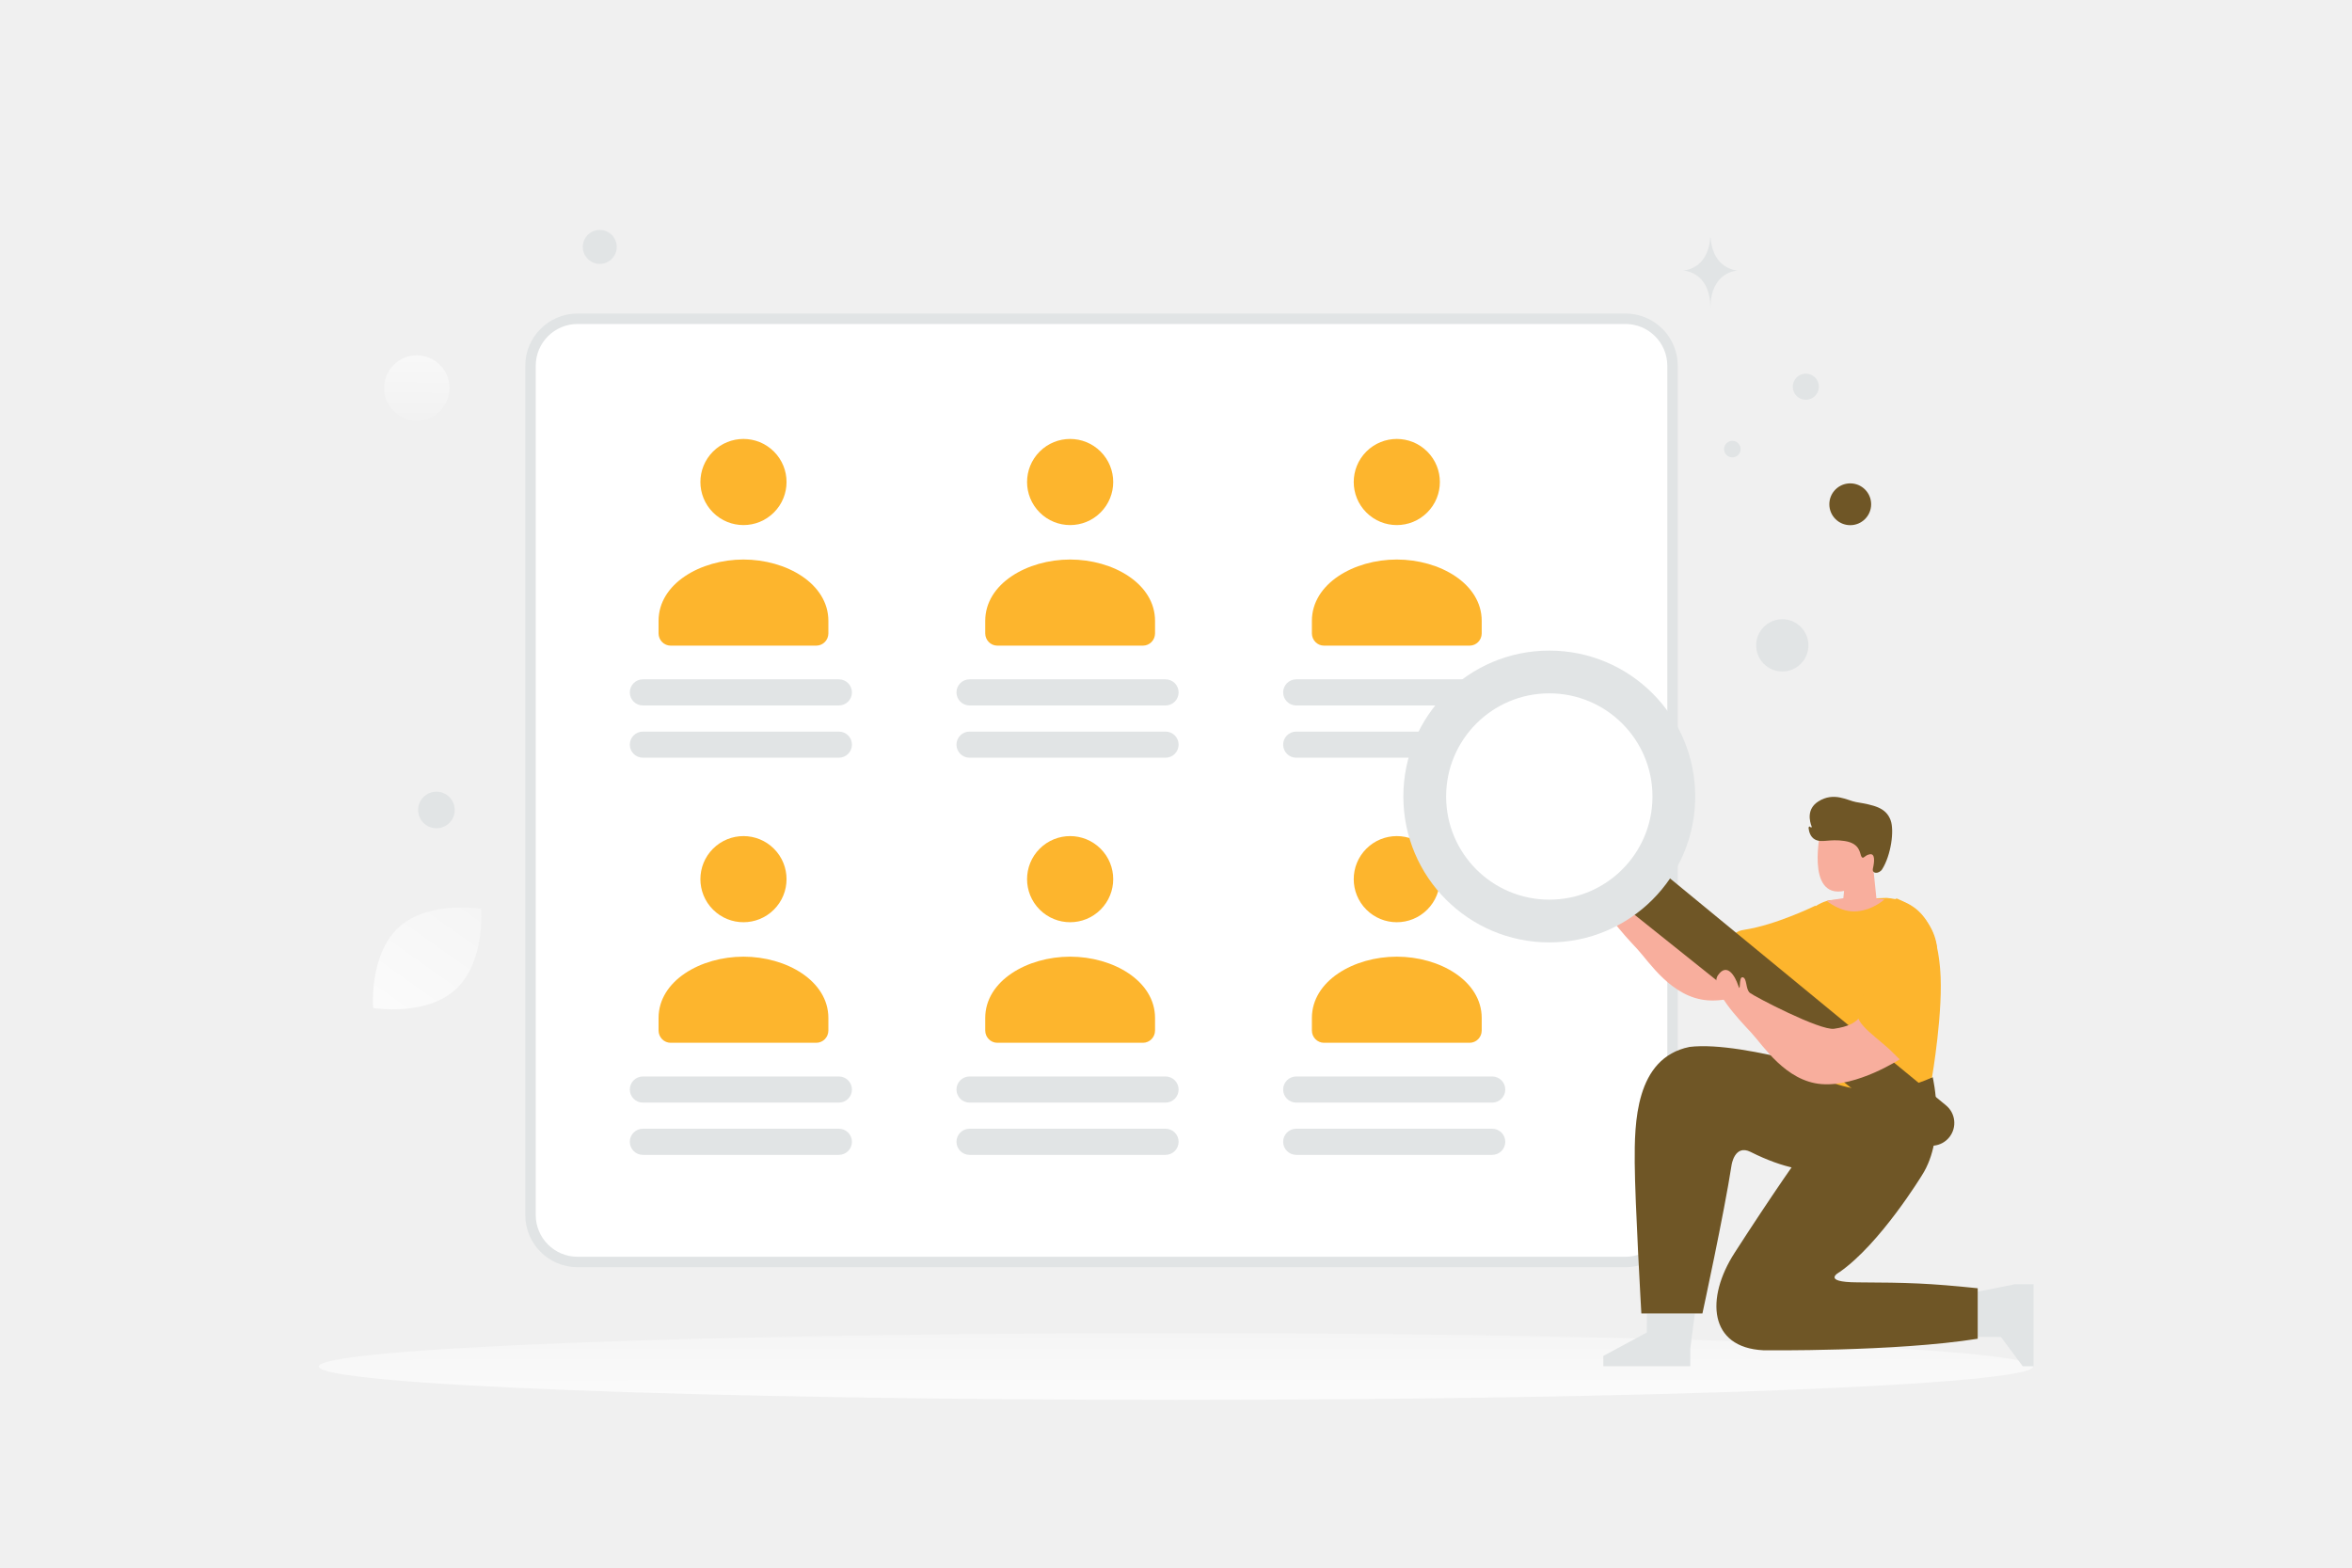
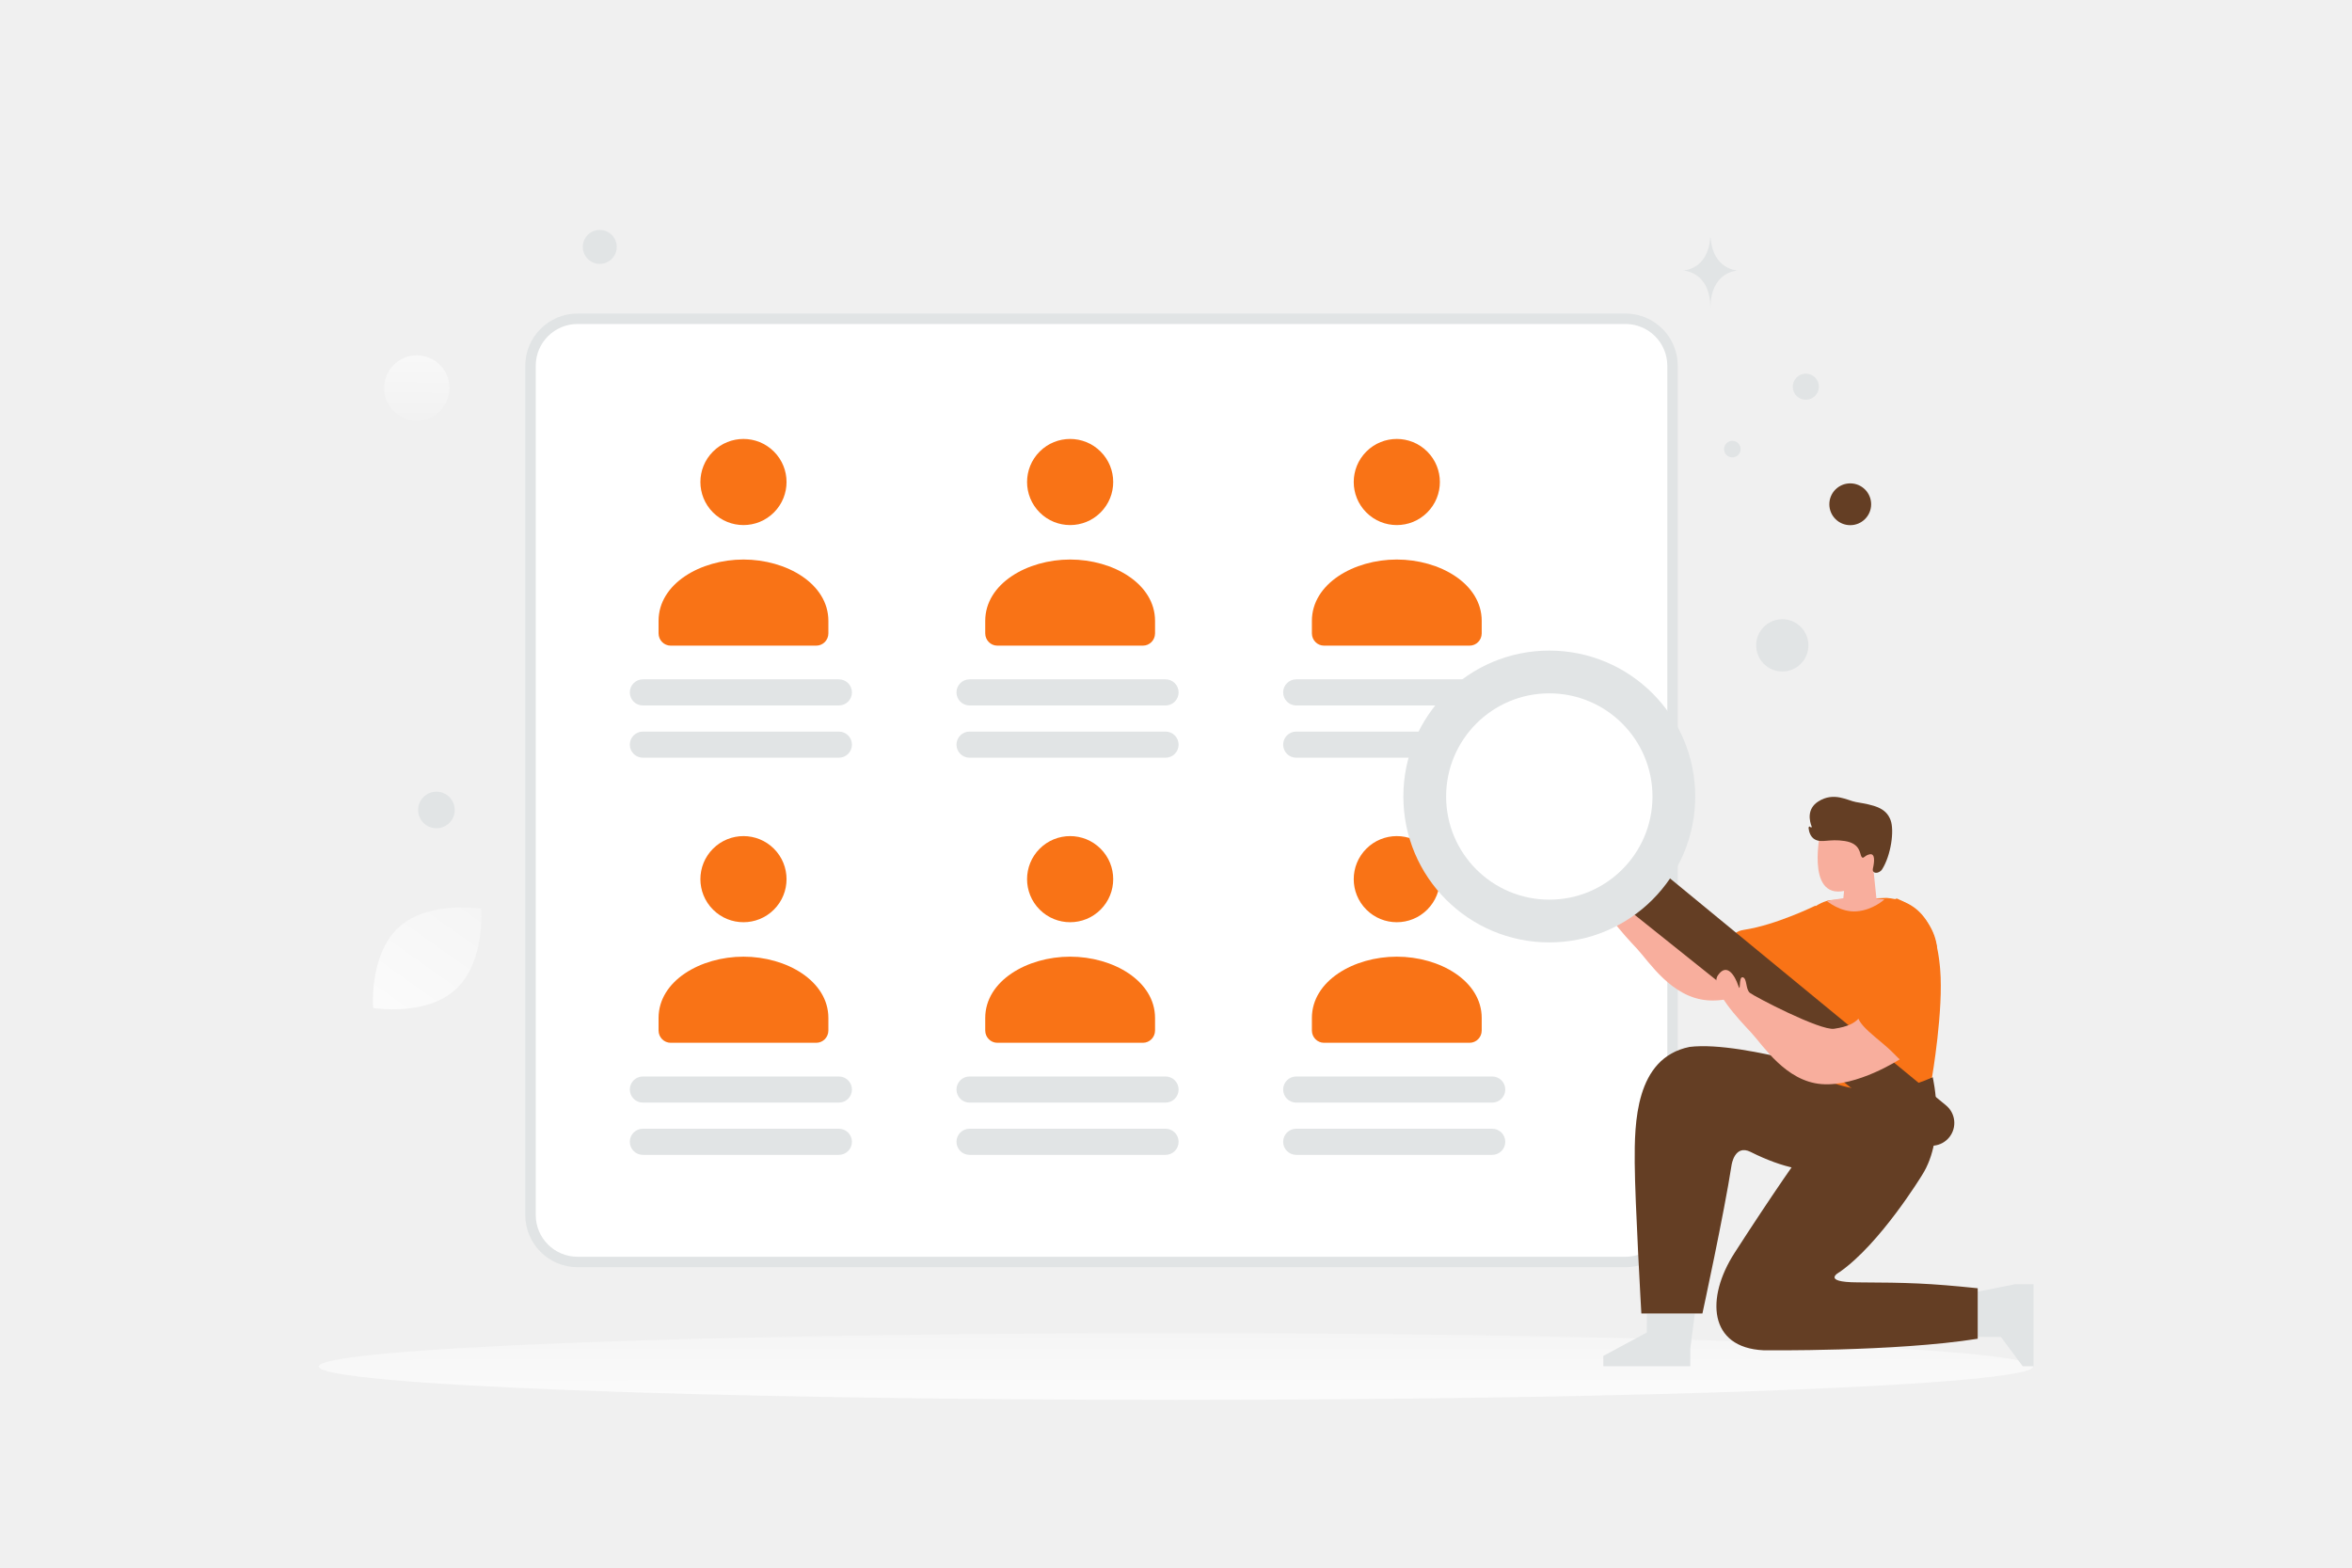
<svg xmlns="http://www.w3.org/2000/svg" width="900" height="600" viewBox="0 0 900 600" fill="none">
  <path fill="transparent" d="M0 0h900v600H0z" />
  <path d="M450 535.766c181.149 0 328-5.715 328-12.766s-146.851-12.767-328-12.767S122 515.949 122 523c0 7.051 146.851 12.766 328 12.766z" fill="url(#a)" />
  <rect x="203" y="122" width="437" height="361" rx="18" fill="#fff" stroke="#E1E4E5" stroke-width="4" />
-   <path fill-rule="evenodd" clip-rule="evenodd" d="M252 237.701v4.703c0 2.597 2.079 4.704 4.641 4.704h55.699c2.562 0 4.641-2.107 4.641-4.704v-4.778c0-14.233-16.05-23.48-32.49-23.48-16.441 0-32.491 9.252-32.491 23.48m20.837-64.799c-6.436 6.436-6.436 16.871 0 23.307 6.436 6.437 16.871 6.437 23.308 0 6.436-6.436 6.436-16.871 0-23.307-6.437-6.436-16.872-6.436-23.308 0z" fill="#fdb52d" />
+   <path fill-rule="evenodd" clip-rule="evenodd" d="M252 237.701v4.703c0 2.597 2.079 4.704 4.641 4.704h55.699c2.562 0 4.641-2.107 4.641-4.704v-4.778c0-14.233-16.05-23.48-32.49-23.48-16.441 0-32.491 9.252-32.491 23.48m20.837-64.799c-6.436 6.436-6.436 16.871 0 23.307 6.436 6.437 16.871 6.437 23.308 0 6.436-6.436 6.436-16.871 0-23.307-6.437-6.436-16.872-6.436-23.308 0z" fill="#f97316" />
  <rect x="241" y="260" width="85" height="10" rx="5" fill="#E1E4E5" />
  <rect x="241" y="280" width="85" height="10" rx="5" fill="#E1E4E5" />
-   <path fill-rule="evenodd" clip-rule="evenodd" d="M252 389.701v4.703c0 2.597 2.079 4.704 4.641 4.704h55.699c2.562 0 4.641-2.107 4.641-4.704v-4.778c0-14.233-16.05-23.48-32.49-23.48-16.441 0-32.491 9.252-32.491 23.48m20.837-64.799c-6.436 6.436-6.436 16.871 0 23.307 6.436 6.437 16.871 6.437 23.308 0 6.436-6.436 6.436-16.871 0-23.307-6.437-6.436-16.872-6.436-23.308 0z" fill="#fdb52d" />
+   <path fill-rule="evenodd" clip-rule="evenodd" d="M252 389.701v4.703c0 2.597 2.079 4.704 4.641 4.704h55.699c2.562 0 4.641-2.107 4.641-4.704v-4.778c0-14.233-16.05-23.48-32.49-23.48-16.441 0-32.491 9.252-32.491 23.48m20.837-64.799c-6.436 6.436-6.436 16.871 0 23.307 6.436 6.437 16.871 6.437 23.308 0 6.436-6.436 6.436-16.871 0-23.307-6.437-6.436-16.872-6.436-23.308 0z" fill="#f97316" />
  <rect x="241" y="412" width="85" height="10" rx="5" fill="#E1E4E5" />
  <rect x="241" y="432" width="85" height="10" rx="5" fill="#E1E4E5" />
-   <path fill-rule="evenodd" clip-rule="evenodd" d="M377 237.701v4.703c0 2.597 2.079 4.704 4.641 4.704h55.699c2.562 0 4.641-2.107 4.641-4.704v-4.778c0-14.233-16.05-23.48-32.49-23.48-16.441 0-32.491 9.252-32.491 23.48m20.837-64.799c-6.436 6.436-6.436 16.871 0 23.307 6.436 6.437 16.871 6.437 23.308 0 6.436-6.436 6.436-16.871 0-23.307-6.437-6.436-16.872-6.436-23.308 0z" fill="#fdb52d" />
+   <path fill-rule="evenodd" clip-rule="evenodd" d="M377 237.701v4.703c0 2.597 2.079 4.704 4.641 4.704h55.699c2.562 0 4.641-2.107 4.641-4.704v-4.778c0-14.233-16.05-23.48-32.49-23.48-16.441 0-32.491 9.252-32.491 23.48m20.837-64.799c-6.436 6.436-6.436 16.871 0 23.307 6.436 6.437 16.871 6.437 23.308 0 6.436-6.436 6.436-16.871 0-23.307-6.437-6.436-16.872-6.436-23.308 0z" fill="#f97316" />
  <rect x="366" y="260" width="85" height="10" rx="5" fill="#E1E4E5" />
  <rect x="366" y="280" width="85" height="10" rx="5" fill="#E1E4E5" />
-   <path fill-rule="evenodd" clip-rule="evenodd" d="M377 389.701v4.703c0 2.597 2.079 4.704 4.641 4.704h55.699c2.562 0 4.641-2.107 4.641-4.704v-4.778c0-14.233-16.05-23.48-32.49-23.48-16.441 0-32.491 9.252-32.491 23.48m20.837-64.799c-6.436 6.436-6.436 16.871 0 23.307 6.436 6.437 16.871 6.437 23.308 0 6.436-6.436 6.436-16.871 0-23.307-6.437-6.436-16.872-6.436-23.308 0z" fill="#fdb52d" />
+   <path fill-rule="evenodd" clip-rule="evenodd" d="M377 389.701v4.703c0 2.597 2.079 4.704 4.641 4.704h55.699c2.562 0 4.641-2.107 4.641-4.704v-4.778c0-14.233-16.05-23.48-32.49-23.48-16.441 0-32.491 9.252-32.491 23.48m20.837-64.799c-6.436 6.436-6.436 16.871 0 23.307 6.436 6.437 16.871 6.437 23.308 0 6.436-6.436 6.436-16.871 0-23.307-6.437-6.436-16.872-6.436-23.308 0z" fill="#f97316" />
  <rect x="366" y="412" width="85" height="10" rx="5" fill="#E1E4E5" />
  <rect x="366" y="432" width="85" height="10" rx="5" fill="#E1E4E5" />
-   <path fill-rule="evenodd" clip-rule="evenodd" d="M502 237.701v4.703c0 2.596 2.079 4.704 4.641 4.704h55.699c2.562 0 4.641-2.108 4.641-4.704v-4.778c0-14.233-16.05-23.48-32.49-23.48-16.441 0-32.491 9.252-32.491 23.48m0 152.075v4.703c0 2.596 2.079 4.704 4.641 4.704h55.699c2.562 0 4.641-2.108 4.641-4.704v-4.778c0-14.233-16.05-23.48-32.49-23.48-16.441 0-32.491 9.252-32.491 23.48m20.837-216.799c-6.436 6.436-6.436 16.871 0 23.308 6.436 6.436 16.871 6.436 23.308 0 6.436-6.437 6.436-16.872 0-23.308-6.437-6.436-16.872-6.436-23.308 0zm0 152c-6.436 6.436-6.436 16.871 0 23.308 6.436 6.436 16.871 6.436 23.308 0 6.436-6.437 6.436-16.872 0-23.308-6.437-6.436-16.872-6.436-23.308 0z" fill="#fdb52d" />
+   <path fill-rule="evenodd" clip-rule="evenodd" d="M502 237.701v4.703c0 2.596 2.079 4.704 4.641 4.704h55.699c2.562 0 4.641-2.108 4.641-4.704v-4.778c0-14.233-16.05-23.48-32.49-23.48-16.441 0-32.491 9.252-32.491 23.48m0 152.075v4.703c0 2.596 2.079 4.704 4.641 4.704h55.699c2.562 0 4.641-2.108 4.641-4.704v-4.778c0-14.233-16.05-23.48-32.49-23.48-16.441 0-32.491 9.252-32.491 23.48m20.837-216.799c-6.436 6.436-6.436 16.871 0 23.308 6.436 6.436 16.871 6.436 23.308 0 6.436-6.437 6.436-16.872 0-23.308-6.437-6.436-16.872-6.436-23.308 0zm0 152c-6.436 6.436-6.436 16.871 0 23.308 6.436 6.436 16.871 6.436 23.308 0 6.436-6.437 6.436-16.872 0-23.308-6.437-6.436-16.872-6.436-23.308 0z" fill="#f97316" />
  <rect x="491" y="260" width="85" height="10" rx="5" fill="#E1E4E5" />
  <rect x="491" y="412" width="85" height="10" rx="5" fill="#E1E4E5" />
  <rect x="491" y="280" width="62" height="10" rx="5" fill="#E1E4E5" />
  <rect x="491" y="432" width="85" height="10" rx="5" fill="#E1E4E5" />
  <path d="M683.358 373.294s-16.259 10.64-30.005 9.55c-13.747-1.09-22.322-14.748-26.925-19.706-4.599-4.958-16.193-16.939-12.715-21.963 3.478-5.024 6.57.387 7.729 3.865 1.16 3.478.02-3.455 1.751-3.08 1.728.375 1.04 4.583 2.736 5.959 1.697 1.372 26.817 14.512 32.227 13.739 5.411-.773 7.78-2.257 9.303-3.834 1.518-1.58 17.912 12.035 15.899 15.47z" fill="#F8AE9D" />
  <path d="m630.196 502.706-.043 7.285-16.645 8.969v3.923h33.29v-6.724l1.743-13.453h-18.345z" fill="#E1E4E5" />
-   <path d="M713.695 413.839s-45.954-15.706-67.179-13.152c-20.904 4.251-21.062 29.464-20.985 44.297.078 14.832 2.539 57.73 2.539 57.73h23.366s8.359-38.581 11.149-56.78c0 0 1.148-8.146 7.297-5.055 25.174 12.661 40.988 6.957 43.86-5.024 2.871-11.98-.047-22.016-.047-22.016z" fill="#6F5626" />
-   <path d="M694.696 346.605s-15.037 7.401-27.265 9.252c-12.753 1.932 5.024 18.55 18.937 18.55s8.328-27.802 8.328-27.802z" fill="#fdb52d" />
+   <path d="M713.695 413.839s-45.954-15.706-67.179-13.152c-20.904 4.251-21.062 29.464-20.985 44.297.078 14.832 2.539 57.73 2.539 57.73h23.366s8.359-38.581 11.149-56.78c0 0 1.148-8.146 7.297-5.055 25.174 12.661 40.988 6.957 43.86-5.024 2.871-11.98-.047-22.016-.047-22.016z" fill="#643E24" />
+   <path d="M694.696 346.605s-15.037 7.401-27.265 9.252c-12.753 1.932 5.024 18.55 18.937 18.55s8.328-27.802 8.328-27.802z" fill="#f97316" />
  <path d="m756.751 511.656 8.92.043 8.32 11.207h4.162v-31.388h-7.134l-14.268 2.844v17.294z" fill="#E1E4E5" />
-   <path d="M756.778 512.375v-19.323c-18.856-1.932-26.229-2.16-46.032-2.253-14.222-.066-6.844-3.931-6.844-3.931 15.574-10.821 31.562-37.1 31.562-37.1 9.426-14.686 4.101-37.487 4.101-37.487s-17.217 5.024-31.972 4.251c0 0-15.985 19.71-43.86 62.994-11.138 17.294-9.863 36.265 11.057 37.262 0 0 50.425.611 81.988-4.413z" fill="#6F5626" />
-   <path d="M700.049 344.526s-13.295 2.443-14.922 19.656c-1.213 12.846-.212 30.268-.212 35.871 0 5.604-2.856 5.133 1.066 6.814 3.923 1.681 24.734 18.55 53.302 5.518 0 0 4.459-25.823 3.122-41.459-.842-9.836-3.478-25.894-20.498-27.273l-21.858.873z" fill="#fdb52d" />
+   <path d="M756.778 512.375v-19.323c-18.856-1.932-26.229-2.16-46.032-2.253-14.222-.066-6.844-3.931-6.844-3.931 15.574-10.821 31.562-37.1 31.562-37.1 9.426-14.686 4.101-37.487 4.101-37.487s-17.217 5.024-31.972 4.251c0 0-15.985 19.71-43.86 62.994-11.138 17.294-9.863 36.265 11.057 37.262 0 0 50.425.611 81.988-4.413z" fill="#643E24" />
+   <path d="M700.049 344.526s-13.295 2.443-14.922 19.656c-1.213 12.846-.212 30.268-.212 35.871 0 5.604-2.856 5.133 1.066 6.814 3.923 1.681 24.734 18.55 53.302 5.518 0 0 4.459-25.823 3.122-41.459-.842-9.836-3.478-25.894-20.498-27.273l-21.858.873z" fill="#f97316" />
  <path d="m704.037 317.729-7.308-.17s-6.036 26.434 8.912 23.427l-.282 2.79s-4.572.669-6.303 1.056c0 0 5.186 4.463 11.431 3.965 6.245-.499 10.601-4.568 10.601-4.568l-3.069-.31-1.136-11.099s3.571-1.893 3.795-4.123c.224-2.23-.278-2.845-1.893-3.571-1.616-.727-4.128 1.839-4.128 1.839s-2.284-5.298-2.504-8.703l-8.116-.533z" fill="#F8AE9D" />
-   <path d="m633.809 331.896 110.83 91.152a8.723 8.723 0 0 1 1.275 12.193 8.727 8.727 0 0 1-12.251 1.372l-112.607-90.031 12.753-14.686z" fill="#6F5626" />
+   <path d="m633.809 331.896 110.83 91.152a8.723 8.723 0 0 1 1.275 12.193 8.727 8.727 0 0 1-12.251 1.372l-112.607-90.031 12.753-14.686z" fill="#643E24" />
  <path d="M592.844 249c30.844 0 55.844 25 55.844 55.844s-25 55.844-55.844 55.844-55.844-25-55.844-55.844S562 249 592.844 249zm0 95.325c21.804 0 39.481-17.677 39.481-39.481 0-21.804-17.677-39.481-39.481-39.481-21.804 0-39.481 17.677-39.481 39.481 0 21.804 17.677 39.481 39.481 39.481z" fill="#E1E4E5" />
  <path d="M727.028 405.371s-16.258 10.639-30.005 9.549c-13.746-1.089-22.322-14.747-26.925-19.705-4.599-4.959-16.193-16.939-12.715-21.963 3.479-5.024 6.57.386 7.73 3.865 1.159 3.478.019-3.455 1.75-3.081 1.728.375 1.04 4.584 2.737 5.96 1.696 1.372 26.816 14.511 32.227 13.739 5.41-.773 7.779-2.257 9.302-3.834 1.519-1.581 17.913 12.034 15.899 15.47z" fill="#F8AE9D" />
-   <path d="M741.231 362.667s.788 24.88-5.009 35.315c-5.797 10.434-6.211 10.774-11.609 5.194-5.395-5.581-15.057-11.223-13.704-15.745 1.352-4.521 4.131-12.324 5.217-19.207 1.159-7.343 3.864-22.415 9.661-24.347 0 0 13.882 5.12 15.444 18.79z" fill="#fdb52d" />
-   <path d="M720.235 332.662c-1.194 1.906-4.055 1.897-3.552-.295.571-2.492.927-5.795-1.198-5.405-2.124.391-2.408 2.023-3.148.973-.741-1.051-.316-5.097-6.412-6.048-6.097-.948-8.818.908-11.528-.652-1.624-.934-2.162-2.855-2.333-4.247-.048-.395.29-.903.514-.575.213.311.827.359.689.01-.857-2.161-1.983-6.792 2.489-9.665 5.988-3.846 11.28-.326 14.444.212 6.971 1.186 11.457 2.099 13.247 6.946 1.483 4.021.132 13.41-3.212 18.746z" fill="#6F5626" />
+   <path d="M741.231 362.667s.788 24.88-5.009 35.315c-5.797 10.434-6.211 10.774-11.609 5.194-5.395-5.581-15.057-11.223-13.704-15.745 1.352-4.521 4.131-12.324 5.217-19.207 1.159-7.343 3.864-22.415 9.661-24.347 0 0 13.882 5.12 15.444 18.79z" fill="#f97316" />
+   <path d="M720.235 332.662c-1.194 1.906-4.055 1.897-3.552-.295.571-2.492.927-5.795-1.198-5.405-2.124.391-2.408 2.023-3.148.973-.741-1.051-.316-5.097-6.412-6.048-6.097-.948-8.818.908-11.528-.652-1.624-.934-2.162-2.855-2.333-4.247-.048-.395.29-.903.514-.575.213.311.827.359.689.01-.857-2.161-1.983-6.792 2.489-9.665 5.988-3.846 11.28-.326 14.444.212 6.971 1.186 11.457 2.099 13.247 6.946 1.483 4.021.132 13.41-3.212 18.746z" fill="#643E24" />
  <path d="M174.364 378.662c-11.407 10.485-31.568 7.125-31.568 7.125s-1.653-20.359 9.763-30.838c11.407-10.485 31.558-7.132 31.558-7.132s1.654 20.359-9.753 30.845z" fill="url(#b)" />
  <circle r="7" transform="matrix(1 0 0 -1 167 310)" fill="#E1E4E5" />
-   <circle cx="708" cy="193" r="8" fill="#6F5626" />
+   <circle cx="708" cy="193" r="8" fill="#643E24" />
  <circle cx="682" cy="247" r="10" fill="#E1E4E5" />
  <circle cx="662.883" cy="171.883" r="3.171" transform="rotate(105 662.883 171.883)" fill="#E1E4E5" />
  <circle cx="691" cy="148" r="5" fill="#E1E4E5" />
  <path d="M654.578 91h-.152C653.522 103.346 644 103.536 644 103.536s10.5.198 10.5 14.464c0-14.266 10.5-14.464 10.5-14.464s-9.518-.19-10.422-12.536z" fill="#E1E4E5" />
  <circle r="12.5" transform="matrix(1 0 0 -1 159.5 148.5)" fill="url(#c)" />
  <circle r="6.5" transform="matrix(-1 0 0 1 229.5 94.5)" fill="#E1E4E5" />
  <defs>
    <linearGradient id="a" x1="463.987" y1="550.082" x2="463.957" y2="482.449" gradientUnits="userSpaceOnUse">
      <stop stop-color="#fff" />
      <stop offset="1" stop-color="#EEE" />
    </linearGradient>
    <linearGradient id="b" x1="129.175" y1="414.161" x2="213.835" y2="295.253" gradientUnits="userSpaceOnUse">
      <stop stop-color="#fff" />
      <stop offset="1" stop-color="#EEE" />
    </linearGradient>
    <linearGradient id="c" x1="13.033" y1="39.016" x2="12.262" y2="-27.196" gradientUnits="userSpaceOnUse">
      <stop stop-color="#fff" />
      <stop offset="1" stop-color="#EEE" />
    </linearGradient>
  </defs>
</svg>
